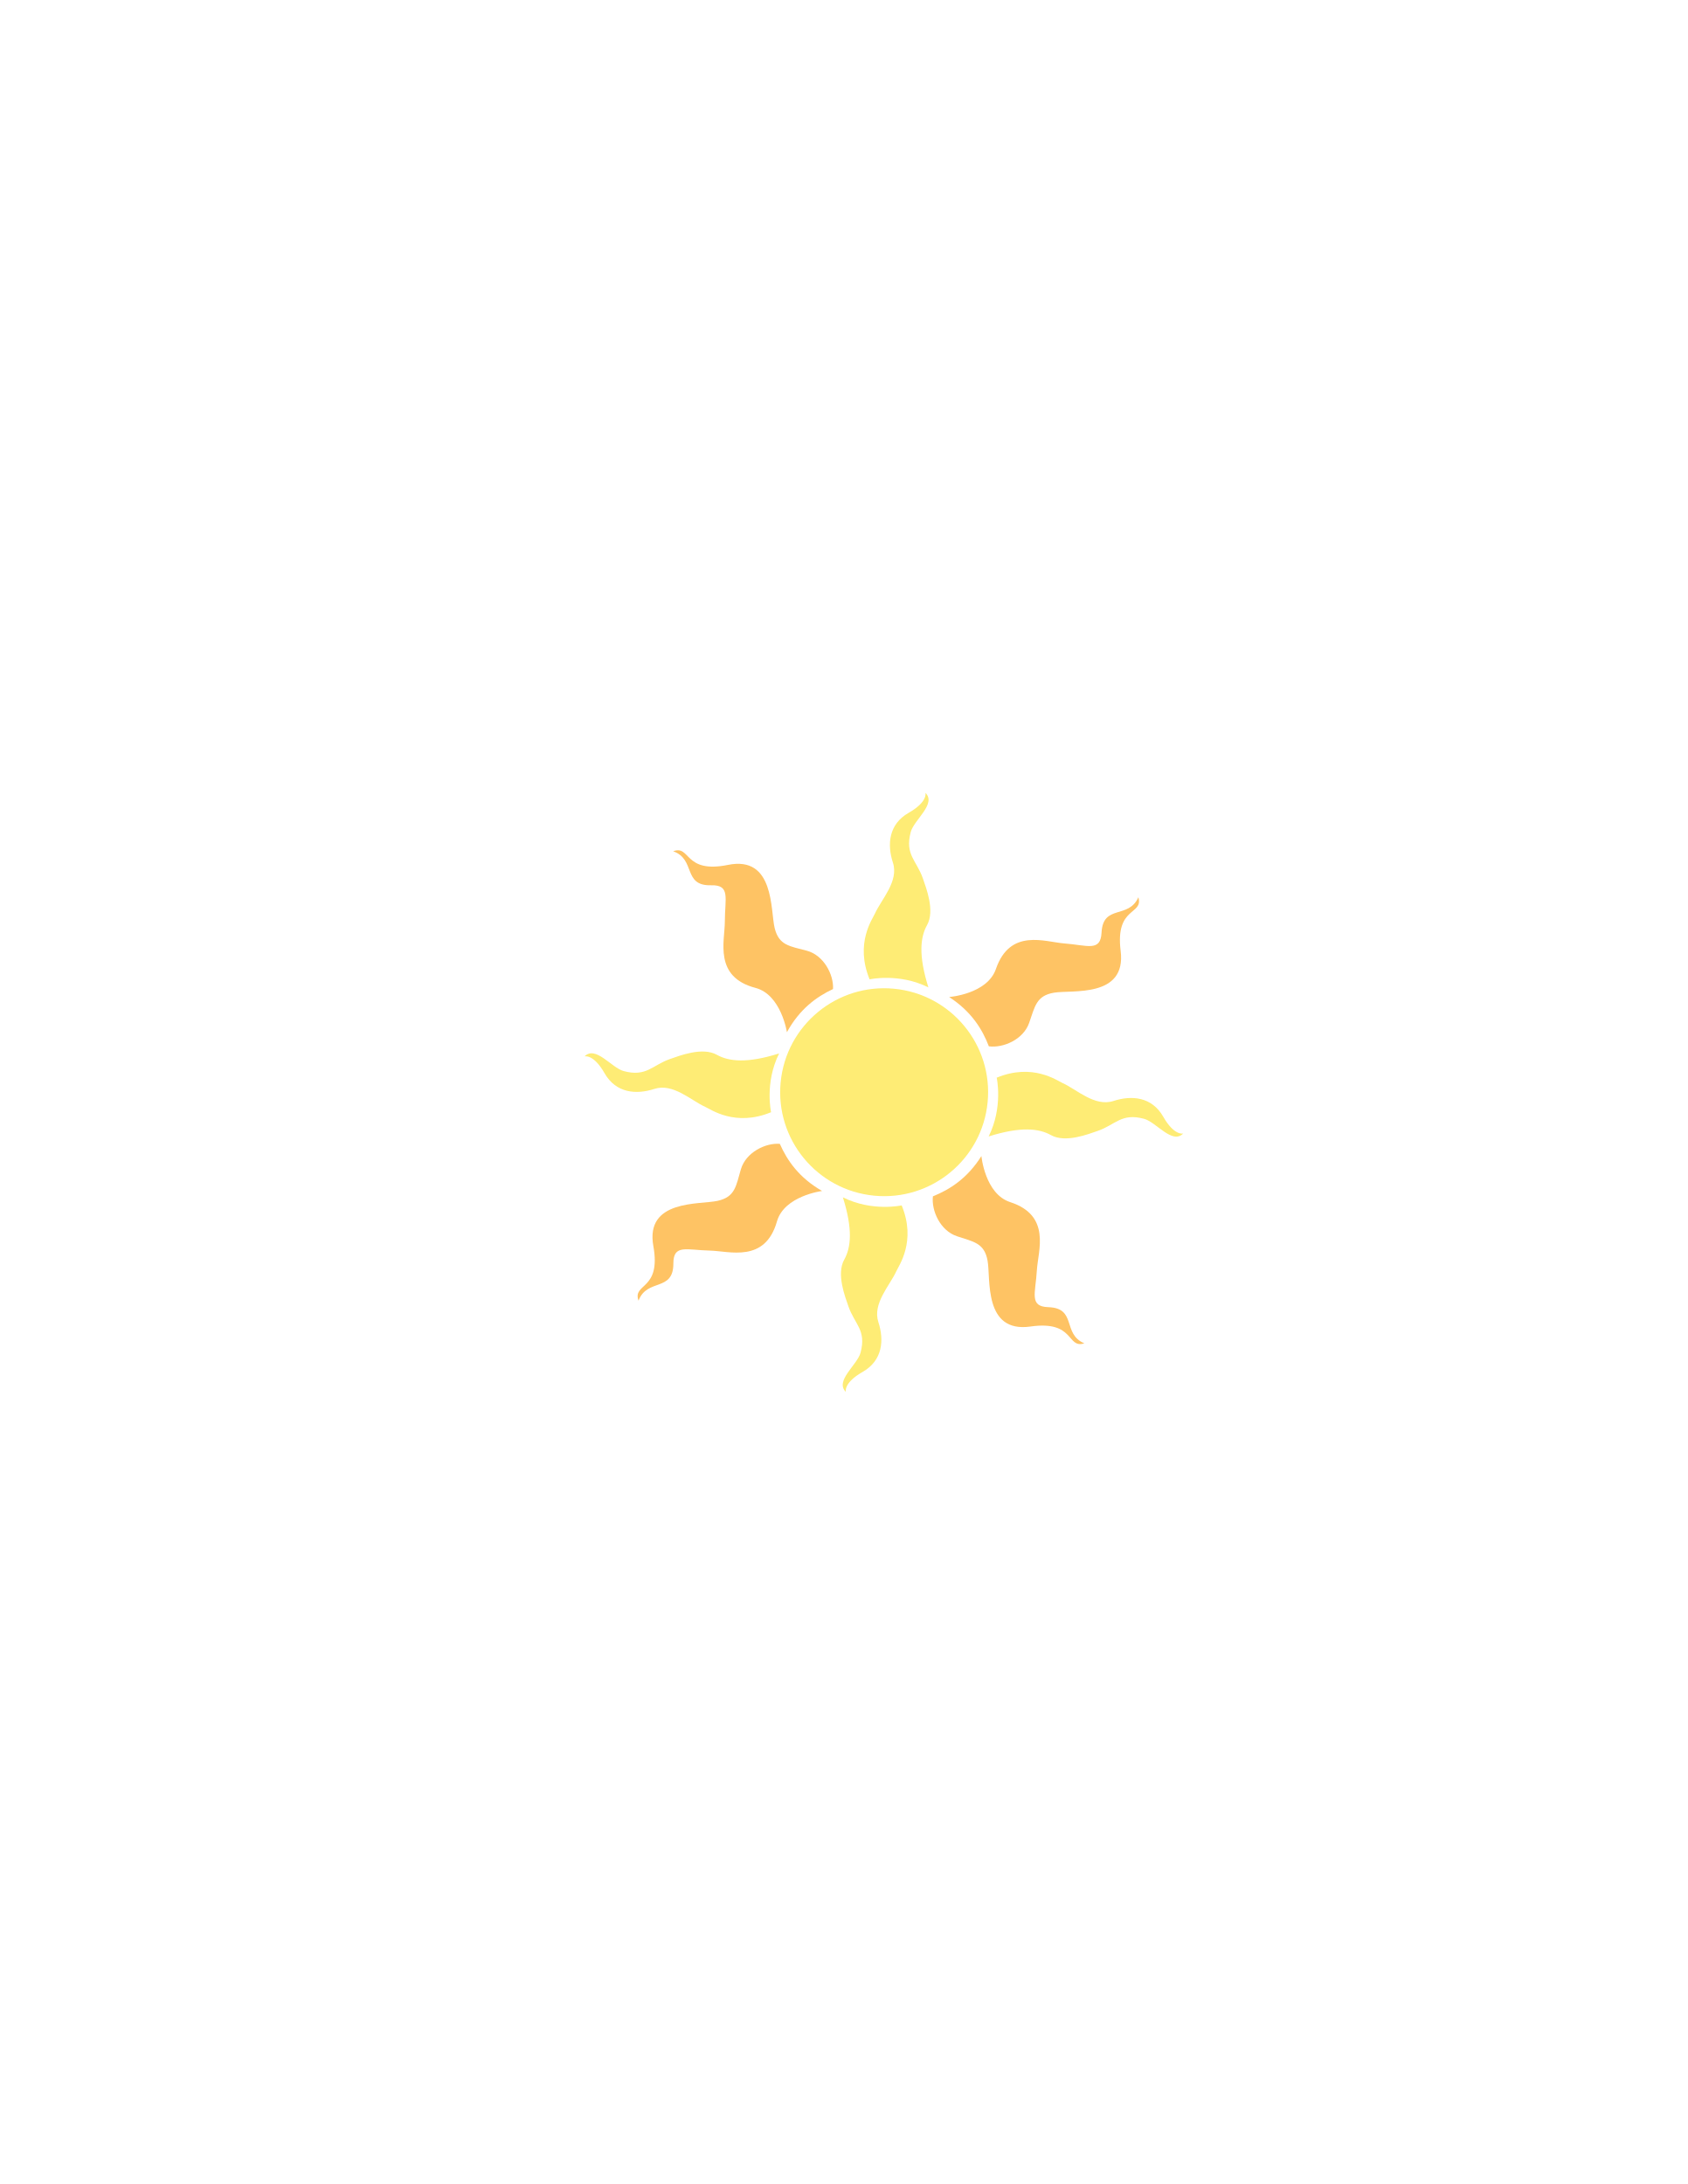
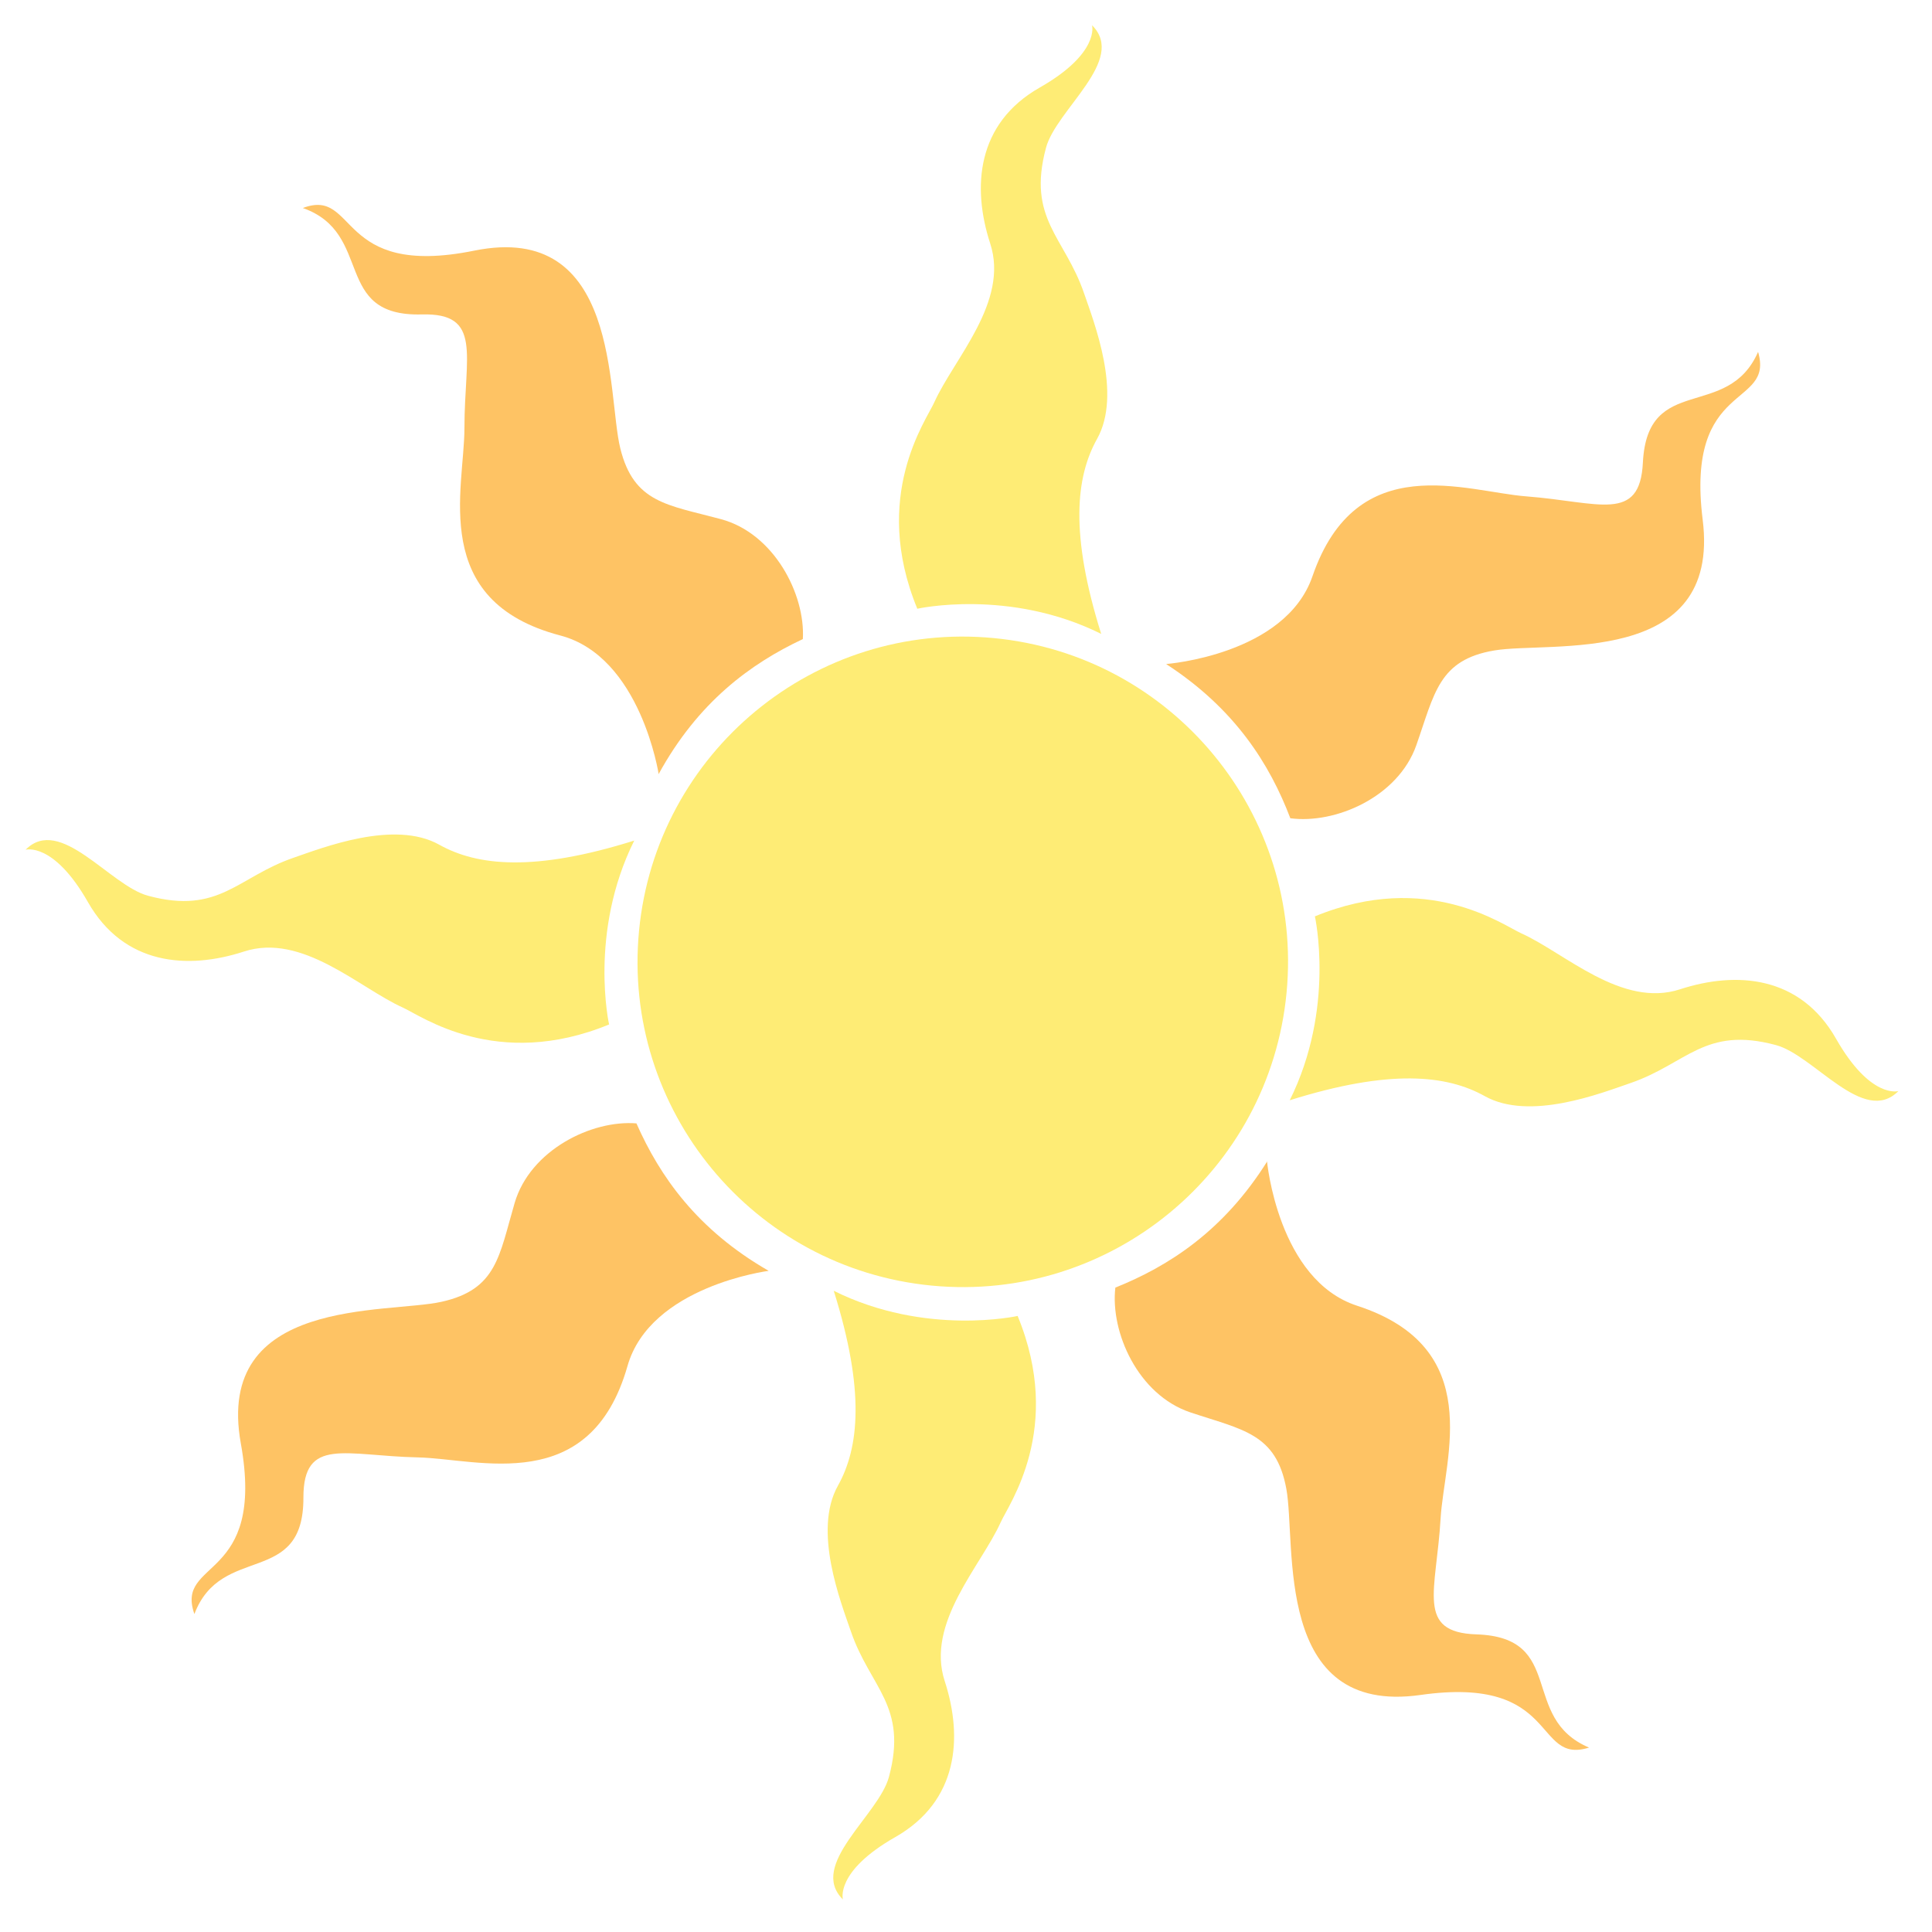
- <svg xmlns="http://www.w3.org/2000/svg" xmlns:xlink="http://www.w3.org/1999/xlink" version="1.1" viewBox="0 0 612 792">
+ <svg xmlns="http://www.w3.org/2000/svg" xmlns:xlink="http://www.w3.org/1999/xlink" version="1.1" viewBox="0 0 792 792">
  <defs>
    <style>
      .cls-1 {
        fill: #fec364;
      }

      .cls-2 {
        fill: #feec75;
      }

      .cls-3 {
        fill: #231f20;
        font-family: MyriadPro-Regular, 'Myriad Pro';
        font-size: 12px;
        letter-spacing: .29em;
      }
    </style>
    <symbol id="SUN" viewBox="0 0 93.95 94.03">
      <g>
        <path class="cls-2" d="M30.77,45.43c.86-8.97,8.83-15.55,17.8-14.69,8.97.86,15.55,8.83,14.69,17.8-.86,8.97-8.83,15.55-17.8,14.69-8.97-.86-15.55-8.83-14.69-17.8" />
        <path class="cls-2" d="M64.68,44.69s1.04,4.62-1.26,9.24c5.03-1.58,7.88-1.27,9.78-.21,2.26,1.27,5.85-.15,7.31-.65,2.83-.97,3.73-2.87,7.3-1.91,1.92.51,4.41,4.07,6.15,2.31,0,0-1.4.41-3.13-2.63-1.8-3.16-4.99-3.4-7.82-2.48-2.93.96-5.78-1.82-7.98-2.81-.9-.4-4.7-3.17-10.34-.85" />
        <path class="cls-2" d="M49.78,64.75s-4.62,1.04-9.24-1.26c1.58,5.03,1.27,7.88.21,9.78-1.27,2.26.15,5.85.65,7.31.97,2.83,2.87,3.73,1.91,7.3-.51,1.92-4.07,4.41-2.31,6.15,0,0-.41-1.4,2.63-3.13,3.16-1.8,3.4-4.99,2.48-7.82-.96-2.93,1.82-5.78,2.81-7.98.4-.9,3.17-4.7.85-10.34" />
        <path class="cls-2" d="M29.27,50.14s-1.04-4.62,1.26-9.24c-5.03,1.58-7.88,1.27-9.78.21-2.26-1.27-5.85.15-7.31.65-2.82.97-3.73,2.87-7.3,1.91-1.92-.51-4.41-4.07-6.15-2.31,0,0,1.4-.41,3.13,2.63,1.8,3.16,4.99,3.4,7.82,2.48,2.93-.96,5.78,1.82,7.98,2.81.9.4,4.7,3.17,10.34.85" />
        <path class="cls-2" d="M44.72,29.27s4.62-1.04,9.24,1.26c-1.58-5.03-1.27-7.88-.21-9.78,1.27-2.26-.15-5.85-.65-7.31-.97-2.83-2.87-3.73-1.91-7.3.51-1.92,4.07-4.41,2.31-6.15,0,0,.41,1.4-2.63,3.13-3.16,1.8-3.4,4.99-2.48,7.82.96,2.93-1.82,5.78-2.81,7.98-.4.9-3.17,4.7-.85,10.34" />
        <path class="cls-1" d="M37.26,62.48c-3.58-2.06-5.45-4.74-6.62-7.39-2.25-.18-5.33,1.34-6.11,3.99-.78,2.66-.89,4.34-3.66,4.96-2.77.62-11.41-.26-10.08,7.11,1.26,6.98-3.31,5.77-2.33,8.56,1.35-3.57,5.49-1.33,5.47-5.85,0-3.06,2.09-2.09,5.75-2.01,3.05.07,8.64,1.98,10.51-4.58,1.14-4.02,7.08-4.78,7.08-4.78" />
        <path class="cls-1" d="M31.75,37.57c1.98-3.62,4.62-5.55,7.24-6.78.13-2.25-1.45-5.31-4.12-6.02-2.67-.72-4.36-.8-5.04-3.55-.68-2.76.01-11.41-7.33-9.92-6.95,1.41-5.84-3.18-8.6-2.14,3.6,1.27,1.45,5.46,5.97,5.34,3.06-.08,2.14,2.04,2.14,5.7,0,3.05-1.79,8.68,4.81,10.41,4.04,1.06,4.94,6.98,4.94,6.98" />
        <path class="cls-1" d="M57.23,32.05c3.46,2.25,5.19,5.03,6.22,7.73,2.24.3,5.4-1.05,6.32-3.66.92-2.61,1.12-4.29,3.92-4.76s11.38.87,10.45-6.56c-.88-7.04,3.61-5.58,2.78-8.42-1.53,3.49-5.55,1.04-5.78,5.55-.15,3.05-2.2,1.98-5.84,1.7-3.04-.23-8.52-2.44-10.74,4.01-1.36,3.95-7.33,4.4-7.33,4.4" />
        <path class="cls-1" d="M62.3,56.98c-2.19,3.5-4.94,5.27-7.63,6.35-.26,2.24,1.14,5.38,3.76,6.26,2.63.88,4.31,1.05,4.82,3.84.51,2.79-.68,11.39,6.73,10.34,7.02-1,5.64,3.52,8.46,2.64-3.51-1.48-1.13-5.53-5.65-5.68-3.06-.1-2.01-2.17-1.8-5.82.18-3.04,2.3-8.56-4.19-10.67-3.97-1.29-4.52-7.25-4.52-7.25" />
        <text class="cls-3" transform="translate(53.53 60.06)">
          <tspan x="0" y="0">     </tspan>
        </text>
      </g>
    </symbol>
  </defs>
  <g>
    <g id="Layer_1">
-       <use width="93.95" height="94.03" transform="translate(211.98 287.54) scale(2.31)" xlink:href="#SUN" />
+       <use width="93.95" height="94.03" transform="translate(10.57 10.43) scale(8.17)" xlink:href="#SUN" />
    </g>
  </g>
</svg>
